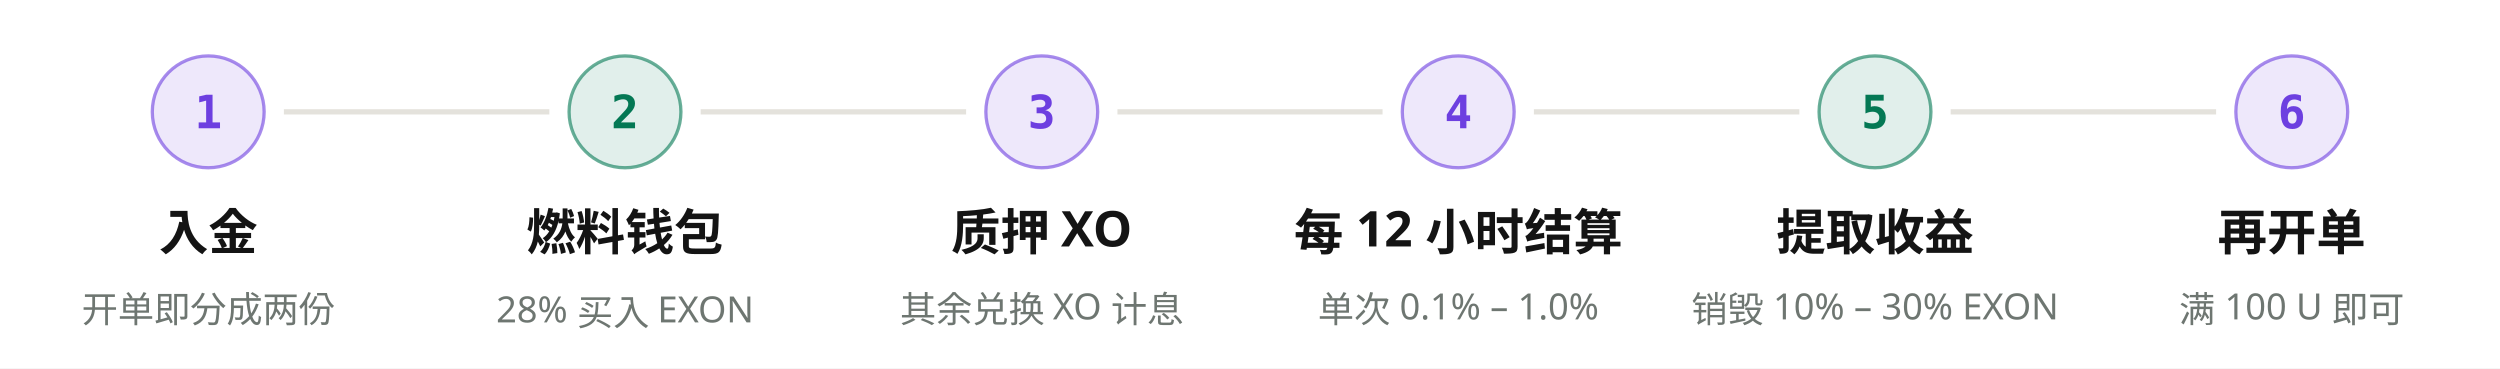
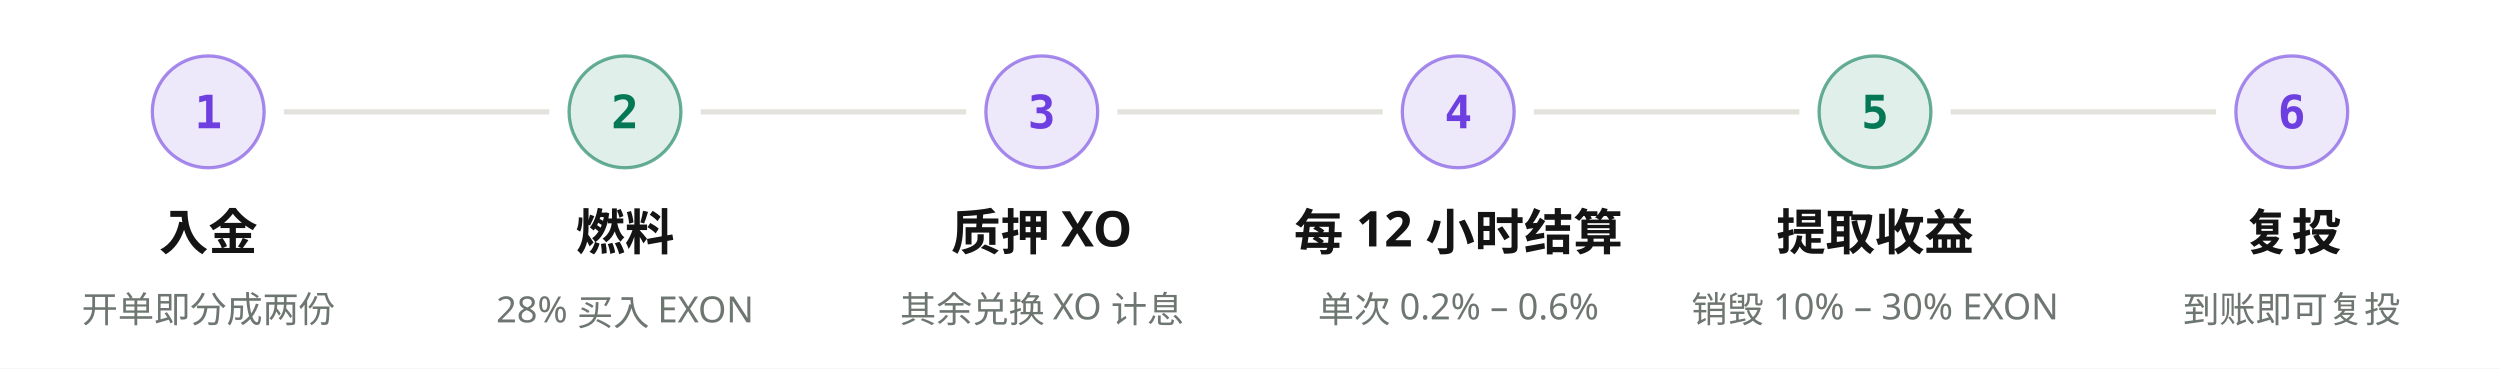
<svg xmlns="http://www.w3.org/2000/svg" viewBox="0 0 760 112" width="760" height="112" style="display:block;background:#FFFFFF">
  <rect width="760" height="112" fill="#FFFFFF" />
  <circle cx="63.3" cy="34" r="17" fill="#6D3FE0" fill-opacity=".12" stroke="#6D3FE0" stroke-opacity=".6" />
  <text x="63.333" y="39" font-size="14" fill="#6D3FE0" font-family="'JetBrains Mono','SF Mono',Menlo,monospace" text-anchor="middle" font-weight="700" letter-spacing="0">1</text>
  <text x="63.333" y="76" font-size="15" fill="#141414" font-family="'PingFang SC','Hiragino Sans GB','Noto Sans SC',sans-serif" text-anchor="middle" font-weight="700" letter-spacing="0">入金</text>
  <text x="63.333" y="98" font-size="11" fill="#6E7671" font-family="'PingFang SC','Hiragino Sans GB','Noto Sans SC',sans-serif" text-anchor="middle" font-weight="400" letter-spacing="0">开单即分成两份</text>
  <line x1="86.3" y1="34" x2="167.0" y2="34" stroke="#E4E2DC" stroke-width="1.6" />
  <circle cx="190.0" cy="34" r="17" fill="#047854" fill-opacity=".12" stroke="#047854" stroke-opacity=".6" />
  <text x="190.0" y="39" font-size="14" fill="#047854" font-family="'JetBrains Mono','SF Mono',Menlo,monospace" text-anchor="middle" font-weight="700" letter-spacing="0">2</text>
-   <text x="190.0" y="76" font-size="15" fill="#141414" font-family="'PingFang SC','Hiragino Sans GB','Noto Sans SC',sans-serif" text-anchor="middle" font-weight="700" letter-spacing="0">燃料钱包</text>
+   <text x="190.0" y="76" font-size="15" fill="#141414" font-family="'PingFang SC','Hiragino Sans GB','Noto Sans SC',sans-serif" text-anchor="middle" font-weight="700" letter-spacing="0">燃料</text>
  <text x="190.0" y="98" font-size="11" fill="#6E7671" font-family="'PingFang SC','Hiragino Sans GB','Noto Sans SC',sans-serif" text-anchor="middle" font-weight="400" letter-spacing="0">28% 买入 EXON</text>
  <line x1="213.0" y1="34" x2="293.7" y2="34" stroke="#E4E2DC" stroke-width="1.6" />
  <circle cx="316.7" cy="34" r="17" fill="#6D3FE0" fill-opacity=".12" stroke="#6D3FE0" stroke-opacity=".6" />
  <text x="316.667" y="39" font-size="14" fill="#6D3FE0" font-family="'JetBrains Mono','SF Mono',Menlo,monospace" text-anchor="middle" font-weight="700" letter-spacing="0">3</text>
  <text x="316.667" y="76" font-size="15" fill="#141414" font-family="'PingFang SC','Hiragino Sans GB','Noto Sans SC',sans-serif" text-anchor="middle" font-weight="700" letter-spacing="0">质押 XO</text>
  <text x="316.667" y="98" font-size="11" fill="#6E7671" font-family="'PingFang SC','Hiragino Sans GB','Noto Sans SC',sans-serif" text-anchor="middle" font-weight="400" letter-spacing="0">其余兑换 XO 计息</text>
  <line x1="339.7" y1="34" x2="420.3" y2="34" stroke="#E4E2DC" stroke-width="1.6" />
  <circle cx="443.3" cy="34" r="17" fill="#6D3FE0" fill-opacity=".12" stroke="#6D3FE0" stroke-opacity=".6" />
  <text x="443.333" y="39" font-size="14" fill="#6D3FE0" font-family="'JetBrains Mono','SF Mono',Menlo,monospace" text-anchor="middle" font-weight="700" letter-spacing="0">4</text>
  <text x="443.333" y="76" font-size="15" fill="#141414" font-family="'PingFang SC','Hiragino Sans GB','Noto Sans SC',sans-serif" text-anchor="middle" font-weight="700" letter-spacing="0">每 12 小时结算</text>
-   <text x="443.333" y="98" font-size="11" fill="#6E7671" font-family="'PingFang SC','Hiragino Sans GB','Noto Sans SC',sans-serif" text-anchor="middle" font-weight="400" letter-spacing="0">单次 0.1% – 1.0%</text>
+   <text x="443.333" y="98" font-size="11" fill="#6E7671" font-family="'PingFang SC','Hiragino Sans GB','Noto Sans SC',sans-serif" text-anchor="middle" font-weight="400" letter-spacing="0">单次 0.2% – 0.6%</text>
  <line x1="466.3" y1="34" x2="547.0" y2="34" stroke="#E4E2DC" stroke-width="1.6" />
  <circle cx="570.0" cy="34" r="17" fill="#047854" fill-opacity=".12" stroke="#047854" stroke-opacity=".6" />
  <text x="570.0" y="39" font-size="14" fill="#047854" font-family="'JetBrains Mono','SF Mono',Menlo,monospace" text-anchor="middle" font-weight="700" letter-spacing="0">5</text>
  <text x="570.0" y="76" font-size="15" fill="#141414" font-family="'PingFang SC','Hiragino Sans GB','Noto Sans SC',sans-serif" text-anchor="middle" font-weight="700" letter-spacing="0">提取收益</text>
  <text x="570.0" y="98" font-size="11" fill="#6E7671" font-family="'PingFang SC','Hiragino Sans GB','Noto Sans SC',sans-serif" text-anchor="middle" font-weight="400" letter-spacing="0">销毁 10% – 30% EXON</text>
  <line x1="593.0" y1="34" x2="673.7" y2="34" stroke="#E4E2DC" stroke-width="1.6" />
  <circle cx="696.7" cy="34" r="17" fill="#6D3FE0" fill-opacity=".12" stroke="#6D3FE0" stroke-opacity=".6" />
  <text x="696.667" y="39" font-size="14" fill="#6D3FE0" font-family="'JetBrains Mono','SF Mono',Menlo,monospace" text-anchor="middle" font-weight="700" letter-spacing="0">6</text>
-   <text x="696.667" y="76" font-size="15" fill="#141414" font-family="'PingFang SC','Hiragino Sans GB','Noto Sans SC',sans-serif" text-anchor="middle" font-weight="700" letter-spacing="0">再开单</text>
-   <text x="696.667" y="98" font-size="11" fill="#6E7671" font-family="'PingFang SC','Hiragino Sans GB','Noto Sans SC',sans-serif" text-anchor="middle" font-weight="400" letter-spacing="0">满 100 U 即可</text>
+   <text x="696.667" y="76" font-size="15" fill="#141414" font-family="'PingFang SC','Hiragino Sans GB','Noto Sans SC',sans-serif" text-anchor="middle" font-weight="700" letter-spacing="0">复投</text>
+   <text x="696.667" y="98" font-size="11" fill="#6E7671" font-family="'PingFang SC','Hiragino Sans GB','Noto Sans SC',sans-serif" text-anchor="middle" font-weight="400" letter-spacing="0">到账即可复投</text>
</svg>
